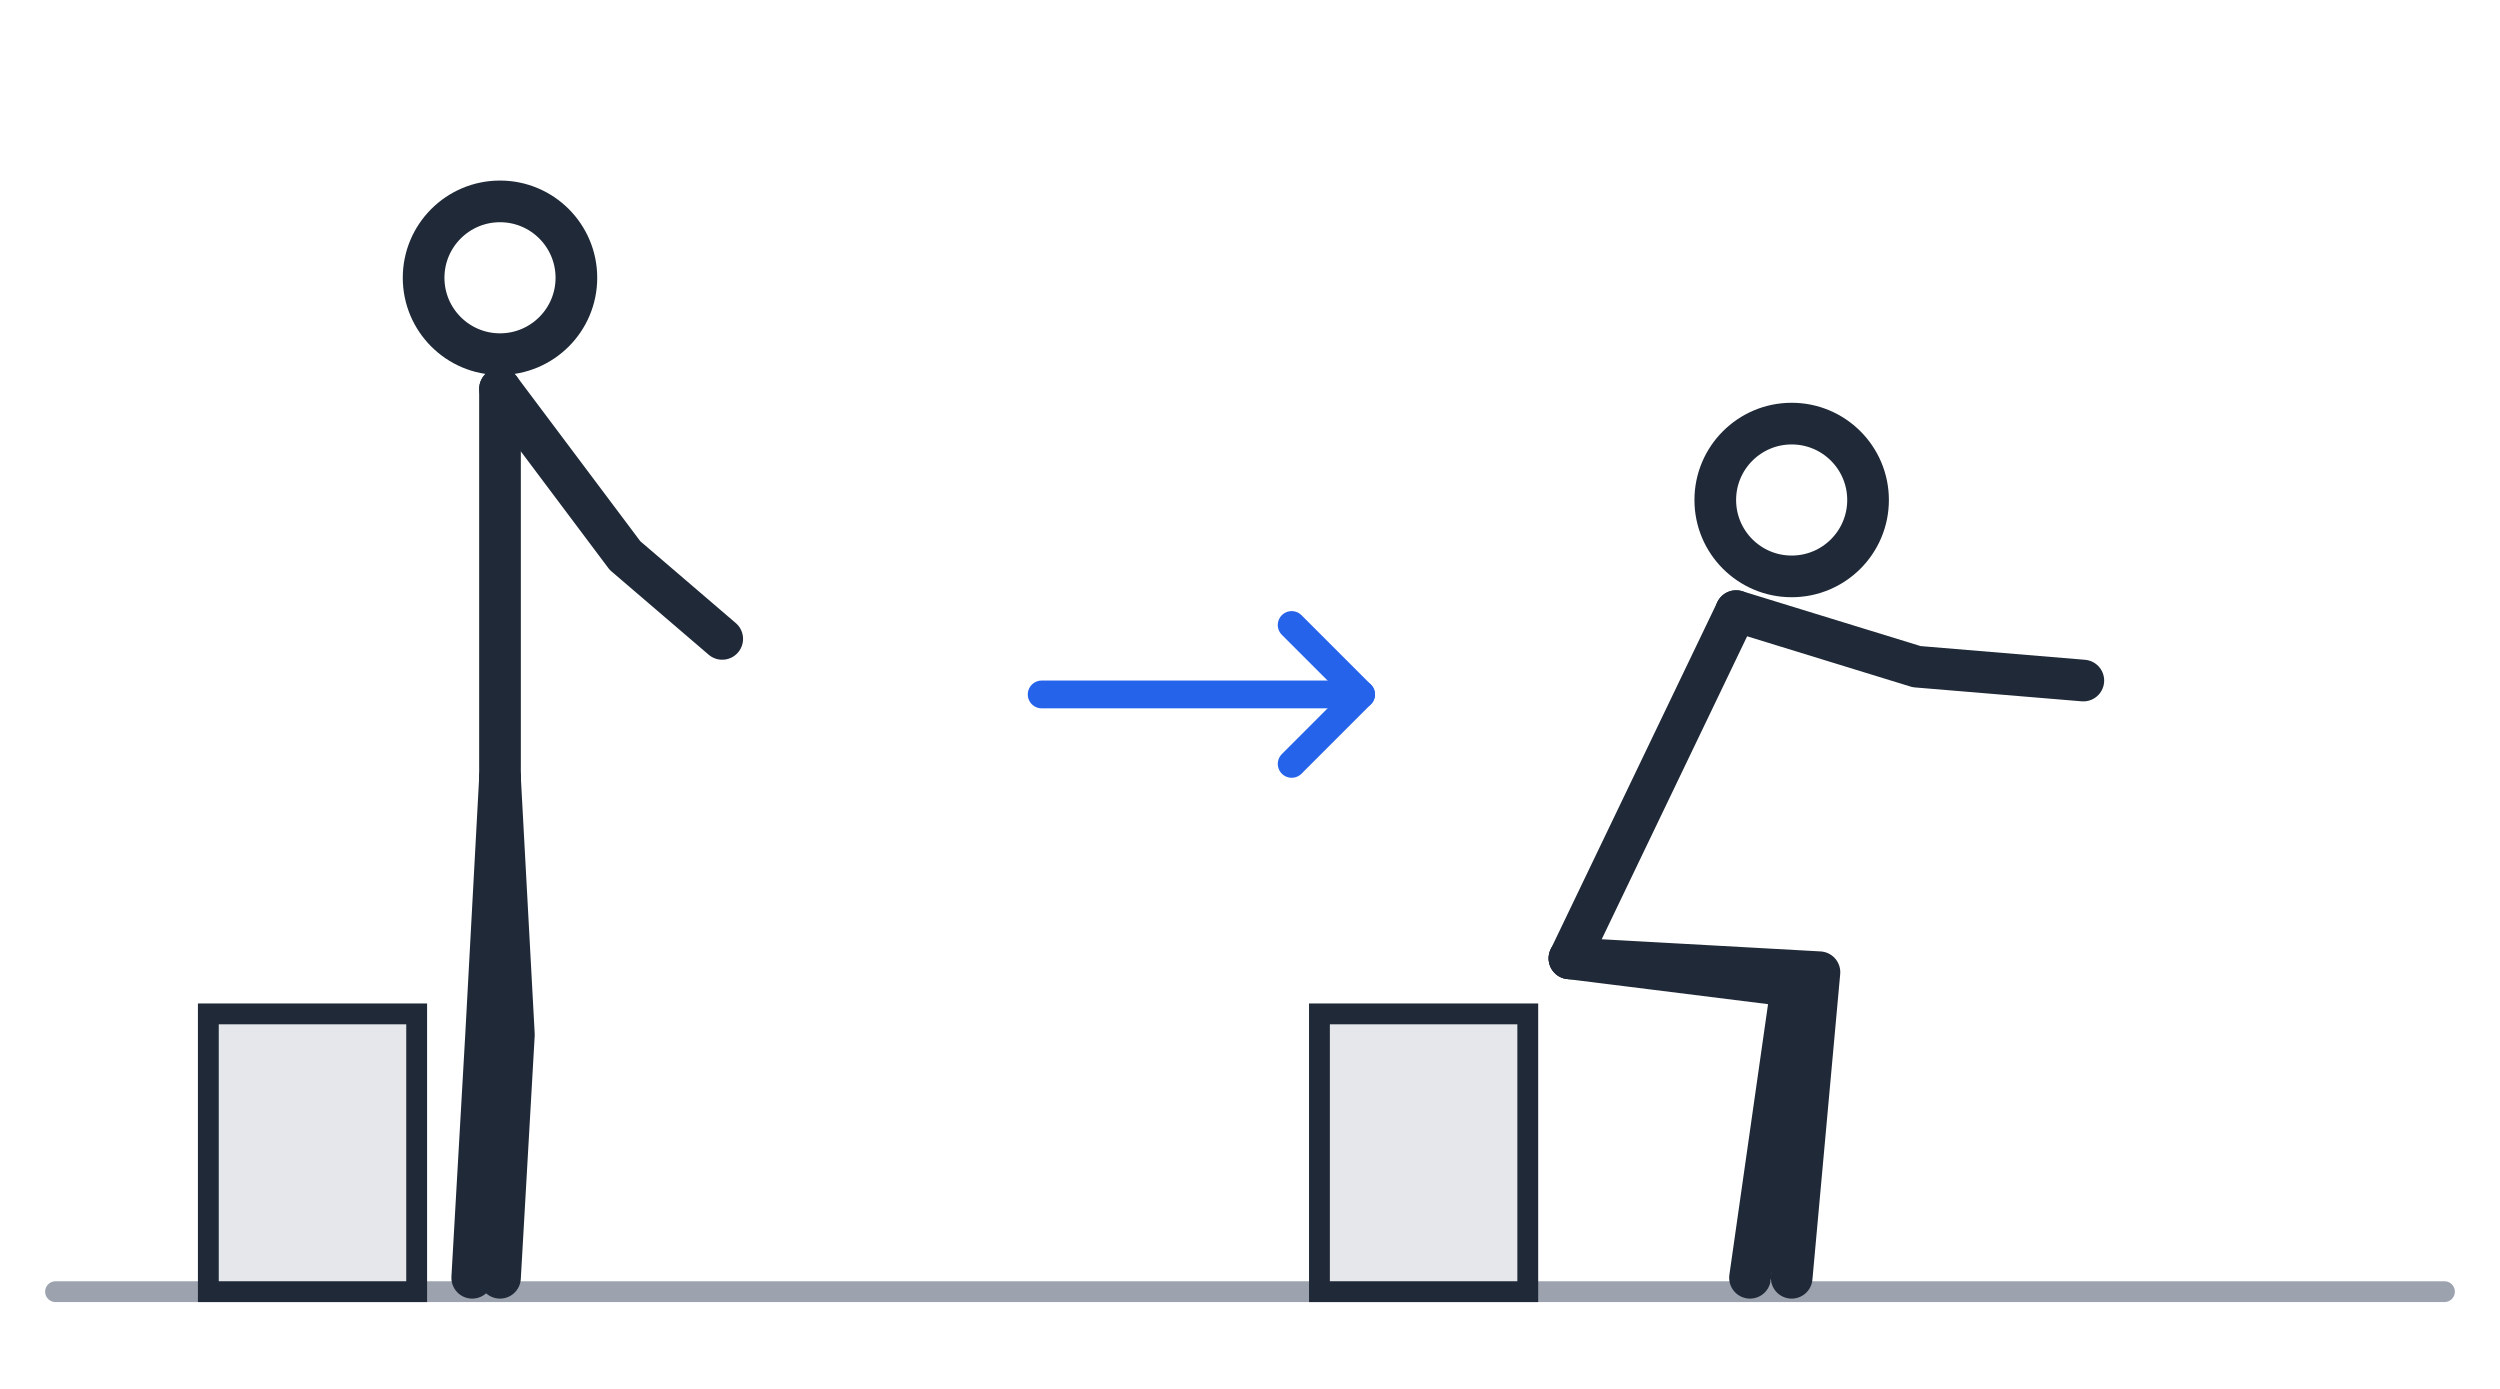
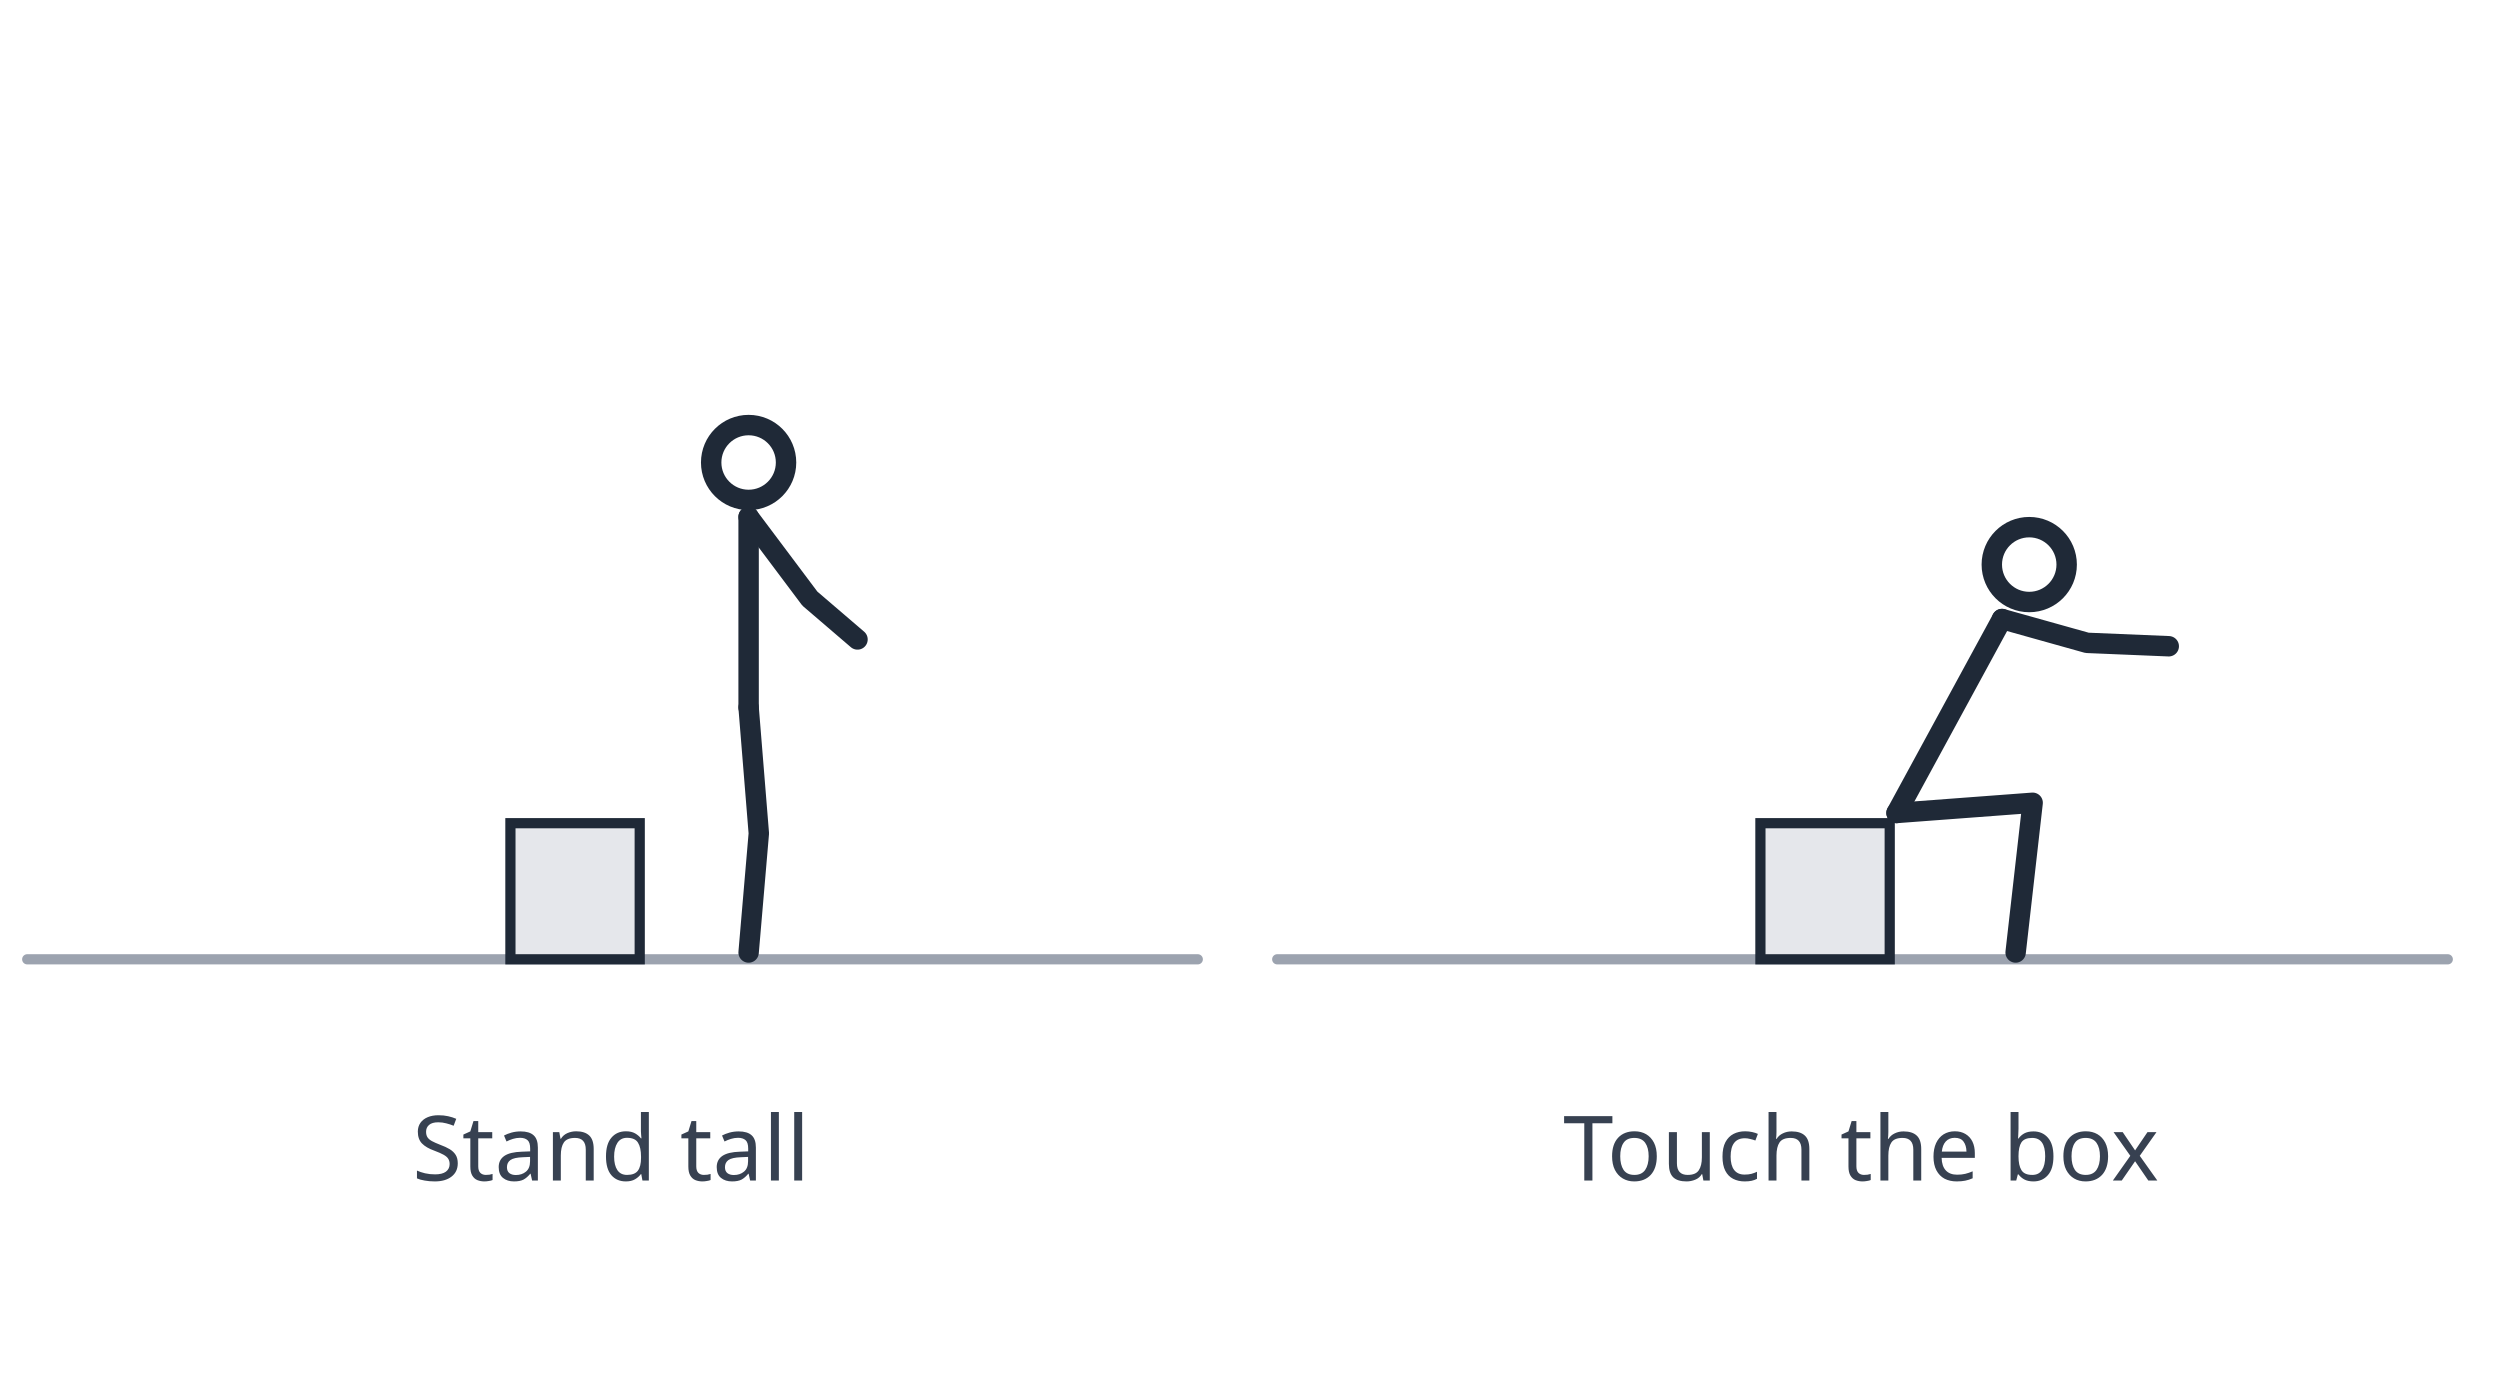
- <svg xmlns="http://www.w3.org/2000/svg" viewBox="0 0 360 200" width="360" height="200" role="img" aria-labelledby="title">
-   <line x1="8" y1="186" x2="352" y2="186" stroke="#9ca3af" stroke-width="3" stroke-linecap="round" />
-   <g fill="none" stroke="#2563eb" stroke-width="4" stroke-linecap="round" stroke-linejoin="round">
-     <line x1="150" y1="100" x2="196" y2="100" />
-     <polyline points="186,90 196,100 186,110" />
+ <svg xmlns="http://www.w3.org/2000/svg" id="motion" viewBox="0 0 360 200" width="360" height="200" role="img" aria-labelledby="title">
+   <style>
+     .animated { opacity: 0; }
+     @media (prefers-reduced-motion: no-preference) {
+       svg:target .still { display: none; }
+       svg:target .animated { opacity: 1; }
+       .lower { animation: pose 4s steps(1, end) infinite; }
+       .stand { animation: start-pose 4s steps(1, end) infinite; }
+       @keyframes pose { 0%, 100% { opacity: 0; } 65%, 85% { opacity: 1; } }
+       @keyframes start-pose { 0%, 100% { opacity: 1; } 65%, 85% { opacity: 0; } }
+     }
+   </style>
+   <g class="still">
+     <g transform="translate(0 47) scale(.49)">
+       <line x1="8" y1="186" x2="352" y2="186" stroke="#9ca3af" stroke-width="3" stroke-linecap="round" />
+       <rect x="150" y="146" width="38" height="40" fill="#e5e7eb" stroke="#1f2937" stroke-width="3" />
+       <g fill="none" stroke="#1f2937" stroke-width="6" stroke-linecap="round" stroke-linejoin="round">
+         <circle cx="220" cy="40" r="11" />
+         <line x1="220" y1="56" x2="220" y2="112" />
+         <polyline points="220,112 223,149 220,184" />
+         <polyline points="220,56 238,80 252,92" />
+       </g>
+     </g>
+     <g transform="translate(180 47) scale(.49)">
+       <line x1="8" y1="186" x2="352" y2="186" stroke="#9ca3af" stroke-width="3" stroke-linecap="round" />
+       <rect x="150" y="146" width="38" height="40" fill="#e5e7eb" stroke="#1f2937" stroke-width="3" />
+       <g fill="none" stroke="#1f2937" stroke-width="6" stroke-linecap="round" stroke-linejoin="round">
+         <circle cx="229" cy="70" r="11" />
+         <line x1="221" y1="86" x2="190" y2="143" />
+         <polyline points="190,143 230,140 225,184" />
+         <polyline points="221,86 246,93 270,94" />
+       </g>
+     </g>
+     <g fill="#374151" font-family="sans-serif" font-size="13" text-anchor="middle">
+       <text x="88" y="170">Stand tall</text>
+       <text x="268" y="170">Touch the box</text>
+     </g>
  </g>
-   <rect x="30" y="146" width="30" height="40" fill="#e5e7eb" stroke="#1f2937" stroke-width="3" />
-   <rect x="190" y="146" width="30" height="40" fill="#e5e7eb" stroke="#1f2937" stroke-width="3" />
-   <g fill="none" stroke="#1f2937" stroke-width="6" stroke-linecap="round" stroke-linejoin="round">
-     <circle cx="72" cy="40" r="11" />
-     <line x1="72" y1="56" x2="72" y2="112" />
-     <polyline points="72,112 74,149 72,184" />
-     <polyline points="72,112 70,149 68,184" />
-     <polyline points="72,56 90,80 104,92" />
-     <circle cx="258" cy="72" r="11" />
-     <line x1="250" y1="88" x2="226" y2="138" />
-     <polyline points="226,138 262,140 258,184" />
-     <polyline points="226,138 258,142 252,184" />
-     <polyline points="250,88 276,96 300,98" />
+   <g class="animated">
+     <line x1="8" y1="186" x2="352" y2="186" stroke="#9ca3af" stroke-width="3" stroke-linecap="round" />
+     <rect x="150" y="146" width="38" height="40" fill="#e5e7eb" stroke="#1f2937" stroke-width="3" />
+     <g class="stand" fill="none" stroke="#1f2937" stroke-width="6" stroke-linecap="round" stroke-linejoin="round">
+       <circle cx="220" cy="40" r="11" />
+       <line x1="220" y1="56" x2="220" y2="112" />
+       <polyline points="220,112 223,149 220,184" />
+       <polyline points="220,56 238,80 252,92" />
+     </g>
+     <g class="lower" fill="none" stroke="#1f2937" stroke-width="6" stroke-linecap="round" stroke-linejoin="round">
+       <circle cx="229" cy="70" r="11" />
+       <line x1="221" y1="86" x2="190" y2="143" />
+       <polyline points="190,143 230,140 225,184" />
+       <polyline points="221,86 246,93 270,94" />
+     </g>
  </g>
</svg>
